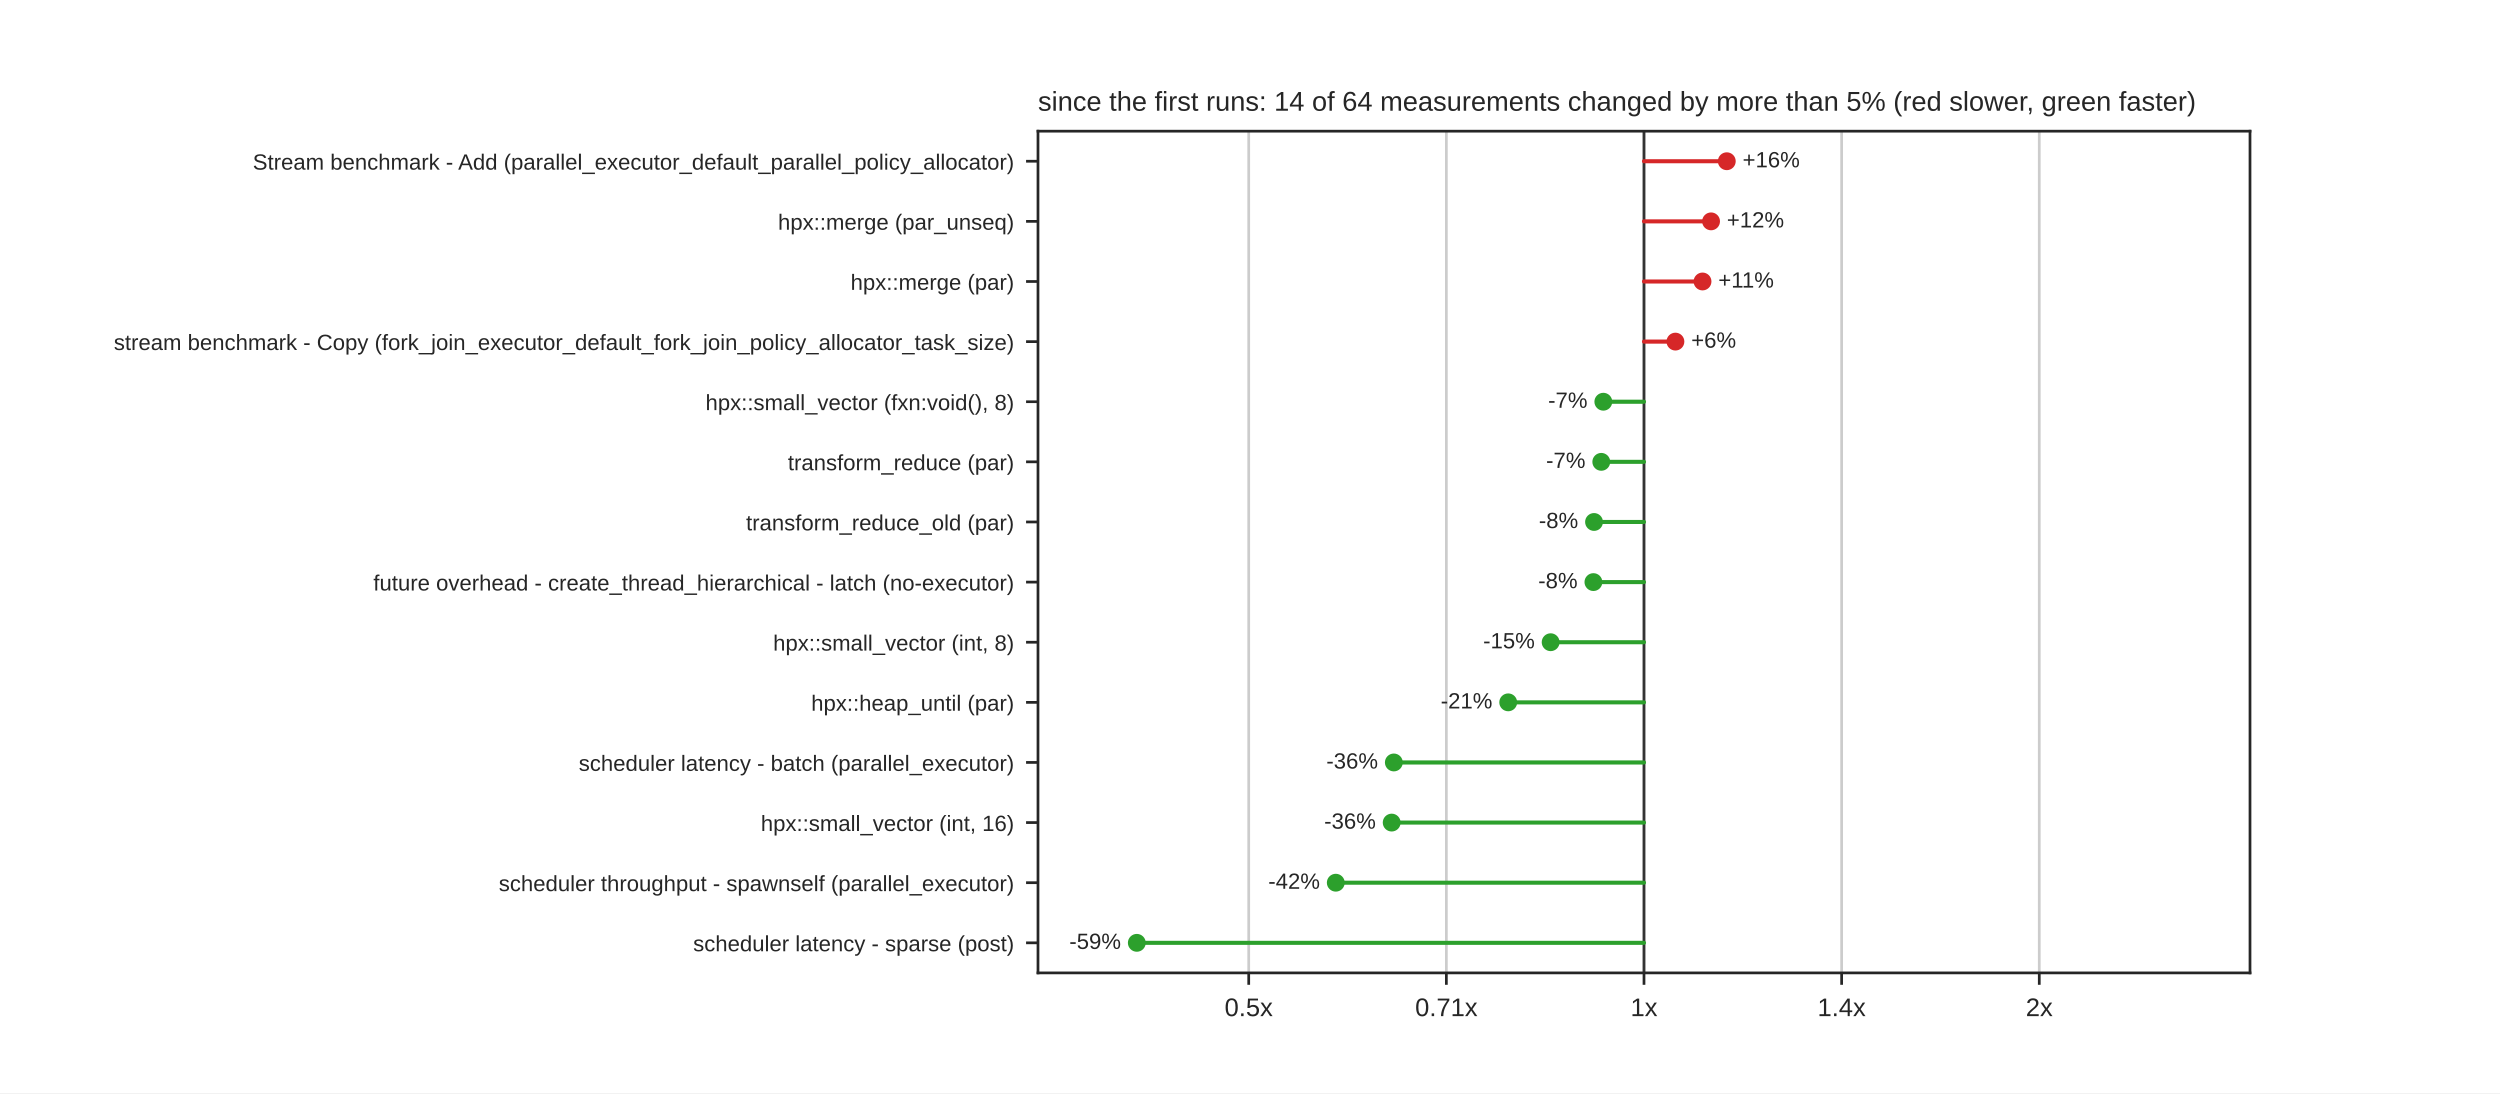
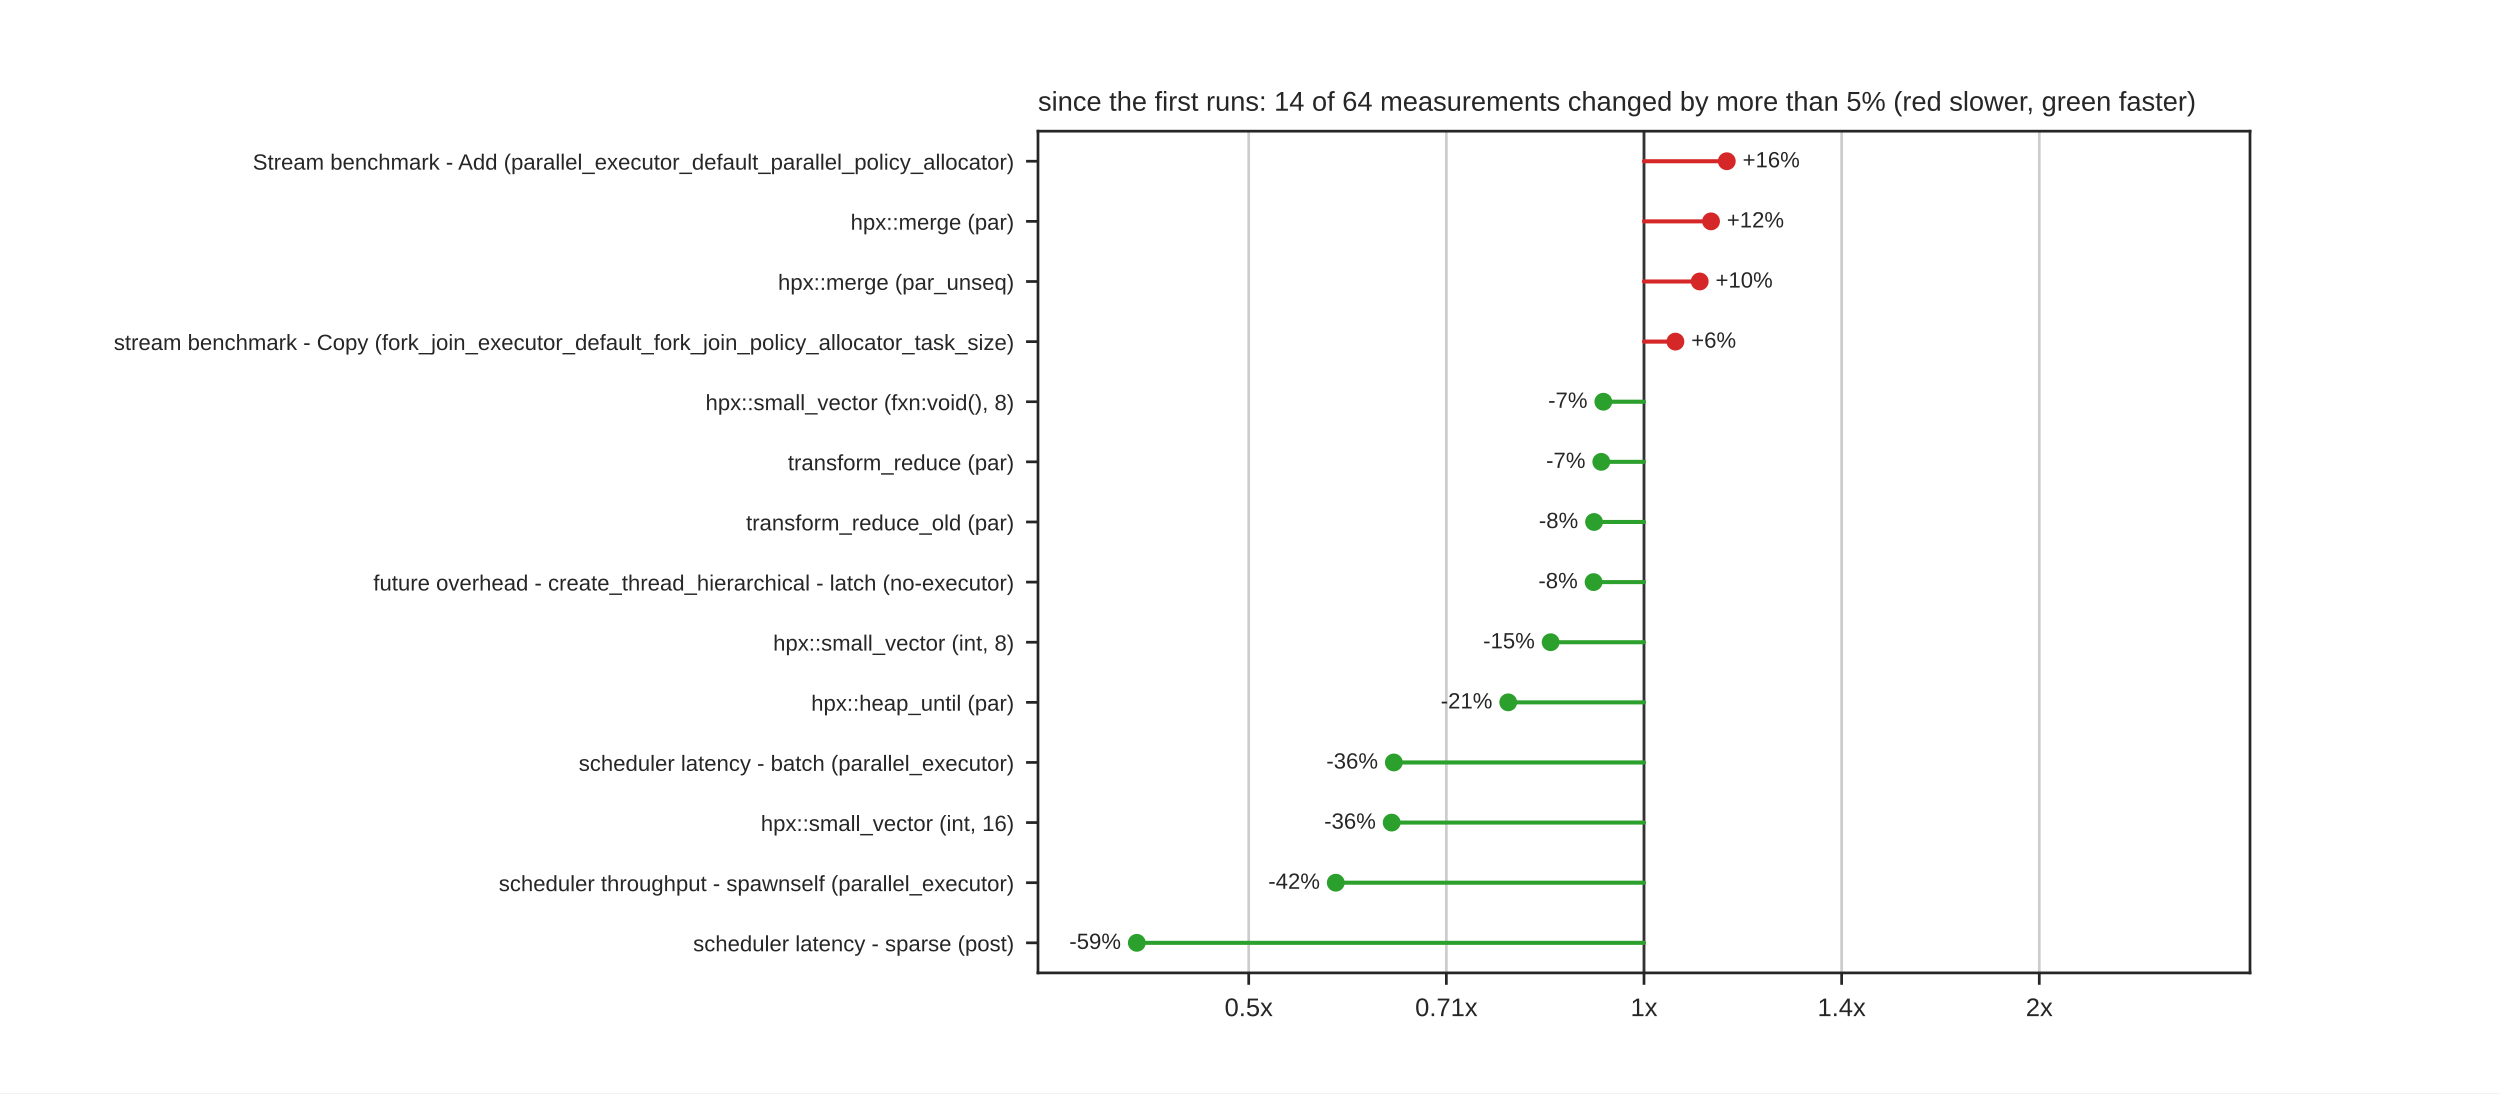
<svg xmlns="http://www.w3.org/2000/svg" xmlns:xlink="http://www.w3.org/1999/xlink" width="734.4pt" height="321.12pt" viewBox="0 0 734.4 321.12" version="1.1">
  <defs>
    <style type="text/css">*{stroke-linejoin: round; stroke-linecap: butt}</style>
  </defs>
  <g id="figure_1">
    <g id="patch_1">
      <path d="M 0 321.12  L 734.4 321.12  L 734.4 0  L 0 0  z " style="fill: #ffffff" />
    </g>
    <g id="axes_1">
      <g id="patch_2">
        <path d="M 304.92 285.797  L 660.96 285.797  L 660.96 38.534  L 304.92 38.534  z " style="fill: #ffffff" />
      </g>
      <g id="matplotlib.axis_1">
        <g id="xtick_1">
          <g id="line2d_1">
-             <path d="M 366.824 285.797  L 366.824 38.534  " clip-path="url(#pd0584a2bc1)" style="fill: none; stroke: #cccccc; stroke-width: 0.8; stroke-linecap: round" />
+             <path d="M 366.822 285.797  L 366.822 38.534  " clip-path="url(#pd0584a2bc1)" style="fill: none; stroke: #cccccc; stroke-width: 0.8; stroke-linecap: round" />
          </g>
          <g id="line2d_2">
            <defs>
              <path id="mdfc5214045" d="M 0 0  L 0 3.5  " style="stroke: #262626; stroke-width: 0.8" />
            </defs>
            <g>
-               <use xlink:href="#mdfc5214045" x="366.824" y="285.797" style="fill: #262626; stroke: #262626; stroke-width: 0.8" />
+               <use xlink:href="#mdfc5214045" x="366.822" y="285.797" style="fill: #262626; stroke: #262626; stroke-width: 0.8" />
            </g>
          </g>
          <g id="text_1">
-             <text style="fill: #262626; font: 7.5px 'Arial', 'DejaVu Sans', 'Liberation Sans', 'Bitstream Vera Sans', sans-serif; text-anchor: middle" x="366.824" y="298.496" transform="rotate(-0 366.8242 298.4956)">0.5x</text>
+             <text style="fill: #262626; font: 7.5px 'Arial', 'DejaVu Sans', 'Liberation Sans', 'Bitstream Vera Sans', sans-serif; text-anchor: middle" x="366.822" y="298.496" transform="rotate(-0 366.8221 298.4956)">0.5x</text>
          </g>
        </g>
        <g id="xtick_2">
          <g id="line2d_3">
-             <path d="M 424.882 285.797  L 424.882 38.534  " clip-path="url(#pd0584a2bc1)" style="fill: none; stroke: #cccccc; stroke-width: 0.8; stroke-linecap: round" />
+             <path d="M 424.881 285.797  L 424.881 38.534  " clip-path="url(#pd0584a2bc1)" style="fill: none; stroke: #cccccc; stroke-width: 0.8; stroke-linecap: round" />
          </g>
          <g id="line2d_4">
            <g>
-               <use xlink:href="#mdfc5214045" x="424.882" y="285.797" style="fill: #262626; stroke: #262626; stroke-width: 0.8" />
+               <use xlink:href="#mdfc5214045" x="424.881" y="285.797" style="fill: #262626; stroke: #262626; stroke-width: 0.8" />
            </g>
          </g>
          <g id="text_2">
-             <text style="fill: #262626; font: 7.5px 'Arial', 'DejaVu Sans', 'Liberation Sans', 'Bitstream Vera Sans', sans-serif; text-anchor: middle" x="424.882" y="298.496" transform="rotate(-0 424.8821 298.4956)">0.71x</text>
+             <text style="fill: #262626; font: 7.5px 'Arial', 'DejaVu Sans', 'Liberation Sans', 'Bitstream Vera Sans', sans-serif; text-anchor: middle" x="424.881" y="298.496" transform="rotate(-0 424.881 298.4956)">0.71x</text>
          </g>
        </g>
        <g id="xtick_3">
          <g id="line2d_5">
            <path d="M 482.94 285.797  L 482.94 38.534  " clip-path="url(#pd0584a2bc1)" style="fill: none; stroke: #cccccc; stroke-width: 0.8; stroke-linecap: round" />
          </g>
          <g id="line2d_6">
            <g>
              <use xlink:href="#mdfc5214045" x="482.94" y="285.797" style="fill: #262626; stroke: #262626; stroke-width: 0.8" />
            </g>
          </g>
          <g id="text_3">
            <text style="fill: #262626; font: 7.5px 'Arial', 'DejaVu Sans', 'Liberation Sans', 'Bitstream Vera Sans', sans-serif; text-anchor: middle" x="482.94" y="298.496" transform="rotate(-0 482.94 298.4956)">1x</text>
          </g>
        </g>
        <g id="xtick_4">
          <g id="line2d_7">
-             <path d="M 540.998 285.797  L 540.998 38.534  " clip-path="url(#pd0584a2bc1)" style="fill: none; stroke: #cccccc; stroke-width: 0.8; stroke-linecap: round" />
+             <path d="M 540.999 285.797  L 540.999 38.534  " clip-path="url(#pd0584a2bc1)" style="fill: none; stroke: #cccccc; stroke-width: 0.8; stroke-linecap: round" />
          </g>
          <g id="line2d_8">
            <g>
-               <use xlink:href="#mdfc5214045" x="540.998" y="285.797" style="fill: #262626; stroke: #262626; stroke-width: 0.8" />
+               <use xlink:href="#mdfc5214045" x="540.999" y="285.797" style="fill: #262626; stroke: #262626; stroke-width: 0.8" />
            </g>
          </g>
          <g id="text_4">
-             <text style="fill: #262626; font: 7.5px 'Arial', 'DejaVu Sans', 'Liberation Sans', 'Bitstream Vera Sans', sans-serif; text-anchor: middle" x="540.998" y="298.496" transform="rotate(-0 540.9979 298.4956)">1.4x</text>
+             <text style="fill: #262626; font: 7.5px 'Arial', 'DejaVu Sans', 'Liberation Sans', 'Bitstream Vera Sans', sans-serif; text-anchor: middle" x="540.999" y="298.496" transform="rotate(-0 540.999 298.4956)">1.4x</text>
          </g>
        </g>
        <g id="xtick_5">
          <g id="line2d_9">
-             <path d="M 599.056 285.797  L 599.056 38.534  " clip-path="url(#pd0584a2bc1)" style="fill: none; stroke: #cccccc; stroke-width: 0.8; stroke-linecap: round" />
+             <path d="M 599.058 285.797  L 599.058 38.534  " clip-path="url(#pd0584a2bc1)" style="fill: none; stroke: #cccccc; stroke-width: 0.8; stroke-linecap: round" />
          </g>
          <g id="line2d_10">
            <g>
-               <use xlink:href="#mdfc5214045" x="599.056" y="285.797" style="fill: #262626; stroke: #262626; stroke-width: 0.8" />
+               <use xlink:href="#mdfc5214045" x="599.058" y="285.797" style="fill: #262626; stroke: #262626; stroke-width: 0.8" />
            </g>
          </g>
          <g id="text_5">
-             <text style="fill: #262626; font: 7.5px 'Arial', 'DejaVu Sans', 'Liberation Sans', 'Bitstream Vera Sans', sans-serif; text-anchor: middle" x="599.056" y="298.496" transform="rotate(-0 599.0558 298.4956)">2x</text>
+             <text style="fill: #262626; font: 7.5px 'Arial', 'DejaVu Sans', 'Liberation Sans', 'Bitstream Vera Sans', sans-serif; text-anchor: middle" x="599.058" y="298.496" transform="rotate(-0 599.0579 298.4956)">2x</text>
          </g>
        </g>
      </g>
      <g id="matplotlib.axis_2">
        <g id="ytick_1">
          <g id="line2d_11">
            <defs>
              <path id="m414165cd4d" d="M 0 0  L -3.5 0  " style="stroke: #262626; stroke-width: 0.8" />
            </defs>
            <g>
              <use xlink:href="#m414165cd4d" x="304.92" y="47.365" style="fill: #262626; stroke: #262626; stroke-width: 0.8" />
            </g>
          </g>
          <g id="text_6">
            <text style="fill: #262626; font: 6.5px 'Arial', 'DejaVu Sans', 'Liberation Sans', 'Bitstream Vera Sans', sans-serif; text-anchor: end" x="297.92" y="49.835" transform="rotate(-0 297.92 49.83469)">Stream benchmark - Add (parallel_executor_default_parallel_policy_allocator)</text>
          </g>
        </g>
        <g id="ytick_2">
          <g id="line2d_12">
            <g>
              <use xlink:href="#m414165cd4d" x="304.92" y="65.027" style="fill: #262626; stroke: #262626; stroke-width: 0.8" />
            </g>
          </g>
          <g id="text_7">
-             <text style="fill: #262626; font: 6.5px 'Arial', 'DejaVu Sans', 'Liberation Sans', 'Bitstream Vera Sans', sans-serif; text-anchor: end" x="297.92" y="67.496" transform="rotate(-0 297.92 67.49629)">hpx::merge (par_unseq)</text>
+             <text style="fill: #262626; font: 6.5px 'Arial', 'DejaVu Sans', 'Liberation Sans', 'Bitstream Vera Sans', sans-serif; text-anchor: end" x="297.92" y="67.496" transform="rotate(-0 297.92 67.49629)">hpx::merge (par)</text>
          </g>
        </g>
        <g id="ytick_3">
          <g id="line2d_13">
            <g>
              <use xlink:href="#m414165cd4d" x="304.92" y="82.688" style="fill: #262626; stroke: #262626; stroke-width: 0.8" />
            </g>
          </g>
          <g id="text_8">
-             <text style="fill: #262626; font: 6.5px 'Arial', 'DejaVu Sans', 'Liberation Sans', 'Bitstream Vera Sans', sans-serif; text-anchor: end" x="297.92" y="85.158" transform="rotate(-0 297.92 85.15789)">hpx::merge (par)</text>
+             <text style="fill: #262626; font: 6.5px 'Arial', 'DejaVu Sans', 'Liberation Sans', 'Bitstream Vera Sans', sans-serif; text-anchor: end" x="297.92" y="85.158" transform="rotate(-0 297.92 85.15789)">hpx::merge (par_unseq)</text>
          </g>
        </g>
        <g id="ytick_4">
          <g id="line2d_14">
            <g>
              <use xlink:href="#m414165cd4d" x="304.92" y="100.35" style="fill: #262626; stroke: #262626; stroke-width: 0.8" />
            </g>
          </g>
          <g id="text_9">
            <text style="fill: #262626; font: 6.5px 'Arial', 'DejaVu Sans', 'Liberation Sans', 'Bitstream Vera Sans', sans-serif; text-anchor: end" x="297.92" y="102.819" transform="rotate(-0 297.92 102.8195)">stream benchmark - Copy (fork_join_executor_default_fork_join_policy_allocator_task_size)</text>
          </g>
        </g>
        <g id="ytick_5">
          <g id="line2d_15">
            <g>
              <use xlink:href="#m414165cd4d" x="304.92" y="118.012" style="fill: #262626; stroke: #262626; stroke-width: 0.8" />
            </g>
          </g>
          <g id="text_10">
            <text style="fill: #262626; font: 6.5px 'Arial', 'DejaVu Sans', 'Liberation Sans', 'Bitstream Vera Sans', sans-serif; text-anchor: end" x="297.92" y="120.481" transform="rotate(-0 297.92 120.4811)">hpx::small_vector (fxn:void(), 8)</text>
          </g>
        </g>
        <g id="ytick_6">
          <g id="line2d_16">
            <g>
              <use xlink:href="#m414165cd4d" x="304.92" y="135.673" style="fill: #262626; stroke: #262626; stroke-width: 0.8" />
            </g>
          </g>
          <g id="text_11">
            <text style="fill: #262626; font: 6.5px 'Arial', 'DejaVu Sans', 'Liberation Sans', 'Bitstream Vera Sans', sans-serif; text-anchor: end" x="297.92" y="138.143" transform="rotate(-0 297.92 138.1427)">transform_reduce (par)</text>
          </g>
        </g>
        <g id="ytick_7">
          <g id="line2d_17">
            <g>
              <use xlink:href="#m414165cd4d" x="304.92" y="153.335" style="fill: #262626; stroke: #262626; stroke-width: 0.8" />
            </g>
          </g>
          <g id="text_12">
            <text style="fill: #262626; font: 6.5px 'Arial', 'DejaVu Sans', 'Liberation Sans', 'Bitstream Vera Sans', sans-serif; text-anchor: end" x="297.92" y="155.804" transform="rotate(-0 297.92 155.8043)">transform_reduce_old (par)</text>
          </g>
        </g>
        <g id="ytick_8">
          <g id="line2d_18">
            <g>
              <use xlink:href="#m414165cd4d" x="304.92" y="170.996" style="fill: #262626; stroke: #262626; stroke-width: 0.8" />
            </g>
          </g>
          <g id="text_13">
            <text style="fill: #262626; font: 6.5px 'Arial', 'DejaVu Sans', 'Liberation Sans', 'Bitstream Vera Sans', sans-serif; text-anchor: end" x="297.92" y="173.466" transform="rotate(-0 297.92 173.4659)">future overhead - create_thread_hierarchical - latch (no-executor)</text>
          </g>
        </g>
        <g id="ytick_9">
          <g id="line2d_19">
            <g>
              <use xlink:href="#m414165cd4d" x="304.92" y="188.658" style="fill: #262626; stroke: #262626; stroke-width: 0.8" />
            </g>
          </g>
          <g id="text_14">
            <text style="fill: #262626; font: 6.5px 'Arial', 'DejaVu Sans', 'Liberation Sans', 'Bitstream Vera Sans', sans-serif; text-anchor: end" x="297.92" y="191.127" transform="rotate(-0 297.92 191.1275)">hpx::small_vector (int, 8)</text>
          </g>
        </g>
        <g id="ytick_10">
          <g id="line2d_20">
            <g>
              <use xlink:href="#m414165cd4d" x="304.92" y="206.32" style="fill: #262626; stroke: #262626; stroke-width: 0.8" />
            </g>
          </g>
          <g id="text_15">
            <text style="fill: #262626; font: 6.5px 'Arial', 'DejaVu Sans', 'Liberation Sans', 'Bitstream Vera Sans', sans-serif; text-anchor: end" x="297.92" y="208.789" transform="rotate(-0 297.92 208.7891)">hpx::heap_until (par)</text>
          </g>
        </g>
        <g id="ytick_11">
          <g id="line2d_21">
            <g>
              <use xlink:href="#m414165cd4d" x="304.92" y="223.981" style="fill: #262626; stroke: #262626; stroke-width: 0.8" />
            </g>
          </g>
          <g id="text_16">
            <text style="fill: #262626; font: 6.5px 'Arial', 'DejaVu Sans', 'Liberation Sans', 'Bitstream Vera Sans', sans-serif; text-anchor: end" x="297.92" y="226.451" transform="rotate(-0 297.92 226.4507)">scheduler latency - batch (parallel_executor)</text>
          </g>
        </g>
        <g id="ytick_12">
          <g id="line2d_22">
            <g>
              <use xlink:href="#m414165cd4d" x="304.92" y="241.643" style="fill: #262626; stroke: #262626; stroke-width: 0.8" />
            </g>
          </g>
          <g id="text_17">
            <text style="fill: #262626; font: 6.5px 'Arial', 'DejaVu Sans', 'Liberation Sans', 'Bitstream Vera Sans', sans-serif; text-anchor: end" x="297.92" y="244.112" transform="rotate(-0 297.92 244.1123)">hpx::small_vector (int, 16)</text>
          </g>
        </g>
        <g id="ytick_13">
          <g id="line2d_23">
            <g>
              <use xlink:href="#m414165cd4d" x="304.92" y="259.304" style="fill: #262626; stroke: #262626; stroke-width: 0.8" />
            </g>
          </g>
          <g id="text_18">
            <text style="fill: #262626; font: 6.5px 'Arial', 'DejaVu Sans', 'Liberation Sans', 'Bitstream Vera Sans', sans-serif; text-anchor: end" x="297.92" y="261.774" transform="rotate(-0 297.92 261.7739)">scheduler throughput - spawnself (parallel_executor)</text>
          </g>
        </g>
        <g id="ytick_14">
          <g id="line2d_24">
            <g>
              <use xlink:href="#m414165cd4d" x="304.92" y="276.966" style="fill: #262626; stroke: #262626; stroke-width: 0.8" />
            </g>
          </g>
          <g id="text_19">
            <text style="fill: #262626; font: 6.5px 'Arial', 'DejaVu Sans', 'Liberation Sans', 'Bitstream Vera Sans', sans-serif; text-anchor: end" x="297.92" y="279.435" transform="rotate(-0 297.92 279.4355)">scheduler latency - sparse (post)</text>
          </g>
        </g>
      </g>
      <g id="line2d_25">
        <path d="M 482.94 285.797  L 482.94 38.534  " clip-path="url(#pd0584a2bc1)" style="fill: none; stroke: #333333; stroke-width: 0.8; stroke-linecap: round" />
      </g>
      <g id="line2d_26">
-         <path d="M 482.94 47.365  L 507.262 47.365  " clip-path="url(#pd0584a2bc1)" style="fill: none; stroke: #d62728; stroke-width: 1.2; stroke-linecap: round" />
+         <path d="M 482.94 47.365  L 507.263 47.365  " clip-path="url(#pd0584a2bc1)" style="fill: none; stroke: #d62728; stroke-width: 1.2; stroke-linecap: round" />
      </g>
      <g id="line2d_27">
-         <path d="M 482.94 65.027  L 502.643 65.027  " clip-path="url(#pd0584a2bc1)" style="fill: none; stroke: #d62728; stroke-width: 1.2; stroke-linecap: round" />
+         <path d="M 482.94 65.027  L 502.634 65.027  " clip-path="url(#pd0584a2bc1)" style="fill: none; stroke: #d62728; stroke-width: 1.2; stroke-linecap: round" />
      </g>
      <g id="line2d_28">
-         <path d="M 482.94 82.688  L 500.132 82.688  " clip-path="url(#pd0584a2bc1)" style="fill: none; stroke: #d62728; stroke-width: 1.2; stroke-linecap: round" />
+         <path d="M 482.94 82.688  L 499.309 82.688  " clip-path="url(#pd0584a2bc1)" style="fill: none; stroke: #d62728; stroke-width: 1.2; stroke-linecap: round" />
      </g>
      <g id="line2d_29">
        <path d="M 482.94 100.35  L 492.17 100.35  " clip-path="url(#pd0584a2bc1)" style="fill: none; stroke: #d62728; stroke-width: 1.2; stroke-linecap: round" />
      </g>
      <g id="line2d_30">
        <path d="M 482.94 118.012  L 470.994 118.012  " clip-path="url(#pd0584a2bc1)" style="fill: none; stroke: #2ca02c; stroke-width: 1.2; stroke-linecap: round" />
      </g>
      <g id="line2d_31">
-         <path d="M 482.94 135.673  L 470.394 135.673  " clip-path="url(#pd0584a2bc1)" style="fill: none; stroke: #2ca02c; stroke-width: 1.2; stroke-linecap: round" />
+         <path d="M 482.94 135.673  L 470.393 135.673  " clip-path="url(#pd0584a2bc1)" style="fill: none; stroke: #2ca02c; stroke-width: 1.2; stroke-linecap: round" />
      </g>
      <g id="line2d_32">
-         <path d="M 482.94 153.335  L 468.265 153.335  " clip-path="url(#pd0584a2bc1)" style="fill: none; stroke: #2ca02c; stroke-width: 1.2; stroke-linecap: round" />
+         <path d="M 482.94 153.335  L 468.264 153.335  " clip-path="url(#pd0584a2bc1)" style="fill: none; stroke: #2ca02c; stroke-width: 1.2; stroke-linecap: round" />
      </g>
      <g id="line2d_33">
-         <path d="M 482.94 170.996  L 468.082 170.996  " clip-path="url(#pd0584a2bc1)" style="fill: none; stroke: #2ca02c; stroke-width: 1.2; stroke-linecap: round" />
+         <path d="M 482.94 170.996  L 468.13 170.996  " clip-path="url(#pd0584a2bc1)" style="fill: none; stroke: #2ca02c; stroke-width: 1.2; stroke-linecap: round" />
      </g>
      <g id="line2d_34">
-         <path d="M 482.94 188.658  L 455.517 188.658  " clip-path="url(#pd0584a2bc1)" style="fill: none; stroke: #2ca02c; stroke-width: 1.2; stroke-linecap: round" />
+         <path d="M 482.94 188.658  L 455.516 188.658  " clip-path="url(#pd0584a2bc1)" style="fill: none; stroke: #2ca02c; stroke-width: 1.2; stroke-linecap: round" />
      </g>
      <g id="line2d_35">
-         <path d="M 482.94 206.32  L 443.053 206.32  " clip-path="url(#pd0584a2bc1)" style="fill: none; stroke: #2ca02c; stroke-width: 1.2; stroke-linecap: round" />
+         <path d="M 482.94 206.32  L 443.054 206.32  " clip-path="url(#pd0584a2bc1)" style="fill: none; stroke: #2ca02c; stroke-width: 1.2; stroke-linecap: round" />
      </g>
      <g id="line2d_36">
-         <path d="M 482.94 223.981  L 409.454 223.981  " clip-path="url(#pd0584a2bc1)" style="fill: none; stroke: #2ca02c; stroke-width: 1.2; stroke-linecap: round" />
+         <path d="M 482.94 223.981  L 409.452 223.981  " clip-path="url(#pd0584a2bc1)" style="fill: none; stroke: #2ca02c; stroke-width: 1.2; stroke-linecap: round" />
      </g>
      <g id="line2d_37">
-         <path d="M 482.94 241.643  L 408.821 241.643  " clip-path="url(#pd0584a2bc1)" style="fill: none; stroke: #2ca02c; stroke-width: 1.2; stroke-linecap: round" />
+         <path d="M 482.94 241.643  L 408.82 241.643  " clip-path="url(#pd0584a2bc1)" style="fill: none; stroke: #2ca02c; stroke-width: 1.2; stroke-linecap: round" />
      </g>
      <g id="line2d_38">
-         <path d="M 482.94 259.304  L 392.398 259.304  " clip-path="url(#pd0584a2bc1)" style="fill: none; stroke: #2ca02c; stroke-width: 1.2; stroke-linecap: round" />
+         <path d="M 482.94 259.304  L 392.396 259.304  " clip-path="url(#pd0584a2bc1)" style="fill: none; stroke: #2ca02c; stroke-width: 1.2; stroke-linecap: round" />
      </g>
      <g id="line2d_39">
        <path d="M 482.94 276.966  L 333.949 276.966  " clip-path="url(#pd0584a2bc1)" style="fill: none; stroke: #2ca02c; stroke-width: 1.2; stroke-linecap: round" />
      </g>
      <g id="patch_3">
        <path d="M 304.92 285.797  L 304.92 38.534  " style="fill: none; stroke: #262626; stroke-width: 0.8; stroke-linejoin: miter; stroke-linecap: square" />
      </g>
      <g id="patch_4">
        <path d="M 660.96 285.797  L 660.96 38.534  " style="fill: none; stroke: #262626; stroke-width: 0.8; stroke-linejoin: miter; stroke-linecap: square" />
      </g>
      <g id="patch_5">
        <path d="M 304.92 285.797  L 660.96 285.797  " style="fill: none; stroke: #262626; stroke-width: 0.8; stroke-linejoin: miter; stroke-linecap: square" />
      </g>
      <g id="patch_6">
        <path d="M 304.92 38.534  L 660.96 38.534  " style="fill: none; stroke: #262626; stroke-width: 0.8; stroke-linejoin: miter; stroke-linecap: square" />
      </g>
      <g id="PathCollection_1">
        <defs>
          <path id="m8968767a60" d="M 0 2.121  C 0.563 2.121 1.102 1.898 1.5 1.5  C 1.898 1.102 2.121 0.563 2.121 0  C 2.121 -0.563 1.898 -1.102 1.5 -1.5  C 1.102 -1.898 0.563 -2.121 0 -2.121  C -0.563 -2.121 -1.102 -1.898 -1.5 -1.5  C -1.898 -1.102 -2.121 -0.563 -2.121 0  C -2.121 0.563 -1.898 1.102 -1.5 1.5  C -1.102 1.898 -0.563 2.121 0 2.121  z " style="stroke: #d62728" />
        </defs>
        <g clip-path="url(#pd0584a2bc1)">
-           <use xlink:href="#m8968767a60" x="507.262" y="47.365" style="fill: #d62728; stroke: #d62728" />
+           <use xlink:href="#m8968767a60" x="507.263" y="47.365" style="fill: #d62728; stroke: #d62728" />
        </g>
      </g>
      <g id="text_20">
-         <text style="fill: #262626; font: 6.5px 'Arial', 'DejaVu Sans', 'Liberation Sans', 'Bitstream Vera Sans', sans-serif; text-anchor: start" x="511.907" y="49.159" transform="rotate(-0 511.907 49.15879)">+16%</text>
+         <text style="fill: #262626; font: 6.5px 'Arial', 'DejaVu Sans', 'Liberation Sans', 'Bitstream Vera Sans', sans-serif; text-anchor: start" x="511.908" y="49.159" transform="rotate(-0 511.9076 49.15879)">+16%</text>
      </g>
      <g id="PathCollection_2">
        <g clip-path="url(#pd0584a2bc1)">
-           <use xlink:href="#m8968767a60" x="502.643" y="65.027" style="fill: #d62728; stroke: #d62728" />
+           <use xlink:href="#m8968767a60" x="502.634" y="65.027" style="fill: #d62728; stroke: #d62728" />
        </g>
      </g>
      <g id="text_21">
-         <text style="fill: #262626; font: 6.5px 'Arial', 'DejaVu Sans', 'Liberation Sans', 'Bitstream Vera Sans', sans-serif; text-anchor: start" x="507.287" y="66.82" transform="rotate(-0 507.2873 66.82039)">+12%</text>
+         <text style="fill: #262626; font: 6.5px 'Arial', 'DejaVu Sans', 'Liberation Sans', 'Bitstream Vera Sans', sans-serif; text-anchor: start" x="507.278" y="66.82" transform="rotate(-0 507.2783 66.82039)">+12%</text>
      </g>
      <g id="PathCollection_3">
        <g clip-path="url(#pd0584a2bc1)">
-           <use xlink:href="#m8968767a60" x="500.132" y="82.688" style="fill: #d62728; stroke: #d62728" />
+           <use xlink:href="#m8968767a60" x="499.309" y="82.688" style="fill: #d62728; stroke: #d62728" />
        </g>
      </g>
      <g id="text_22">
-         <text style="fill: #262626; font: 6.5px 'Arial', 'DejaVu Sans', 'Liberation Sans', 'Bitstream Vera Sans', sans-serif; text-anchor: start" x="504.777" y="84.482" transform="rotate(-0 504.7768 84.48199)">+11%</text>
+         <text style="fill: #262626; font: 6.5px 'Arial', 'DejaVu Sans', 'Liberation Sans', 'Bitstream Vera Sans', sans-serif; text-anchor: start" x="503.954" y="84.482" transform="rotate(-0 503.9536 84.48199)">+10%</text>
      </g>
      <g id="PathCollection_4">
        <g clip-path="url(#pd0584a2bc1)">
          <use xlink:href="#m8968767a60" x="492.17" y="100.35" style="fill: #d62728; stroke: #d62728" />
        </g>
      </g>
      <g id="text_23">
-         <text style="fill: #262626; font: 6.5px 'Arial', 'DejaVu Sans', 'Liberation Sans', 'Bitstream Vera Sans', sans-serif; text-anchor: start" x="496.815" y="102.144" transform="rotate(-0 496.8146 102.1436)">+6%</text>
+         <text style="fill: #262626; font: 6.5px 'Arial', 'DejaVu Sans', 'Liberation Sans', 'Bitstream Vera Sans', sans-serif; text-anchor: start" x="496.815" y="102.144" transform="rotate(-0 496.8149 102.1436)">+6%</text>
      </g>
      <g id="PathCollection_5">
        <defs>
          <path id="m7978cd0e5a" d="M 0 2.121  C 0.563 2.121 1.102 1.898 1.5 1.5  C 1.898 1.102 2.121 0.563 2.121 0  C 2.121 -0.563 1.898 -1.102 1.5 -1.5  C 1.102 -1.898 0.563 -2.121 0 -2.121  C -0.563 -2.121 -1.102 -1.898 -1.5 -1.5  C -1.898 -1.102 -2.121 -0.563 -2.121 0  C -2.121 0.563 -1.898 1.102 -1.5 1.5  C -1.102 1.898 -0.563 2.121 0 2.121  z " style="stroke: #2ca02c" />
        </defs>
        <g clip-path="url(#pd0584a2bc1)">
          <use xlink:href="#m7978cd0e5a" x="470.994" y="118.012" style="fill: #2ca02c; stroke: #2ca02c" />
        </g>
      </g>
      <g id="text_24">
-         <text style="fill: #262626; font: 6.5px 'Arial', 'DejaVu Sans', 'Liberation Sans', 'Bitstream Vera Sans', sans-serif; text-anchor: end" x="466.349" y="119.805" transform="rotate(-0 466.3492 119.8052)">-7%</text>
+         <text style="fill: #262626; font: 6.5px 'Arial', 'DejaVu Sans', 'Liberation Sans', 'Bitstream Vera Sans', sans-serif; text-anchor: end" x="466.349" y="119.805" transform="rotate(-0 466.3489 119.8052)">-7%</text>
      </g>
      <g id="PathCollection_6">
        <g clip-path="url(#pd0584a2bc1)">
-           <use xlink:href="#m7978cd0e5a" x="470.394" y="135.673" style="fill: #2ca02c; stroke: #2ca02c" />
+           <use xlink:href="#m7978cd0e5a" x="470.393" y="135.673" style="fill: #2ca02c; stroke: #2ca02c" />
        </g>
      </g>
      <g id="text_25">
-         <text style="fill: #262626; font: 6.5px 'Arial', 'DejaVu Sans', 'Liberation Sans', 'Bitstream Vera Sans', sans-serif; text-anchor: end" x="465.749" y="137.467" transform="rotate(-0 465.7491 137.4668)">-7%</text>
+         <text style="fill: #262626; font: 6.5px 'Arial', 'DejaVu Sans', 'Liberation Sans', 'Bitstream Vera Sans', sans-serif; text-anchor: end" x="465.749" y="137.467" transform="rotate(-0 465.7487 137.4668)">-7%</text>
      </g>
      <g id="PathCollection_7">
        <g clip-path="url(#pd0584a2bc1)">
-           <use xlink:href="#m7978cd0e5a" x="468.265" y="153.335" style="fill: #2ca02c; stroke: #2ca02c" />
+           <use xlink:href="#m7978cd0e5a" x="468.264" y="153.335" style="fill: #2ca02c; stroke: #2ca02c" />
        </g>
      </g>
      <g id="text_26">
-         <text style="fill: #262626; font: 6.5px 'Arial', 'DejaVu Sans', 'Liberation Sans', 'Bitstream Vera Sans', sans-serif; text-anchor: end" x="463.62" y="155.128" transform="rotate(-0 463.6199 155.1284)">-8%</text>
+         <text style="fill: #262626; font: 6.5px 'Arial', 'DejaVu Sans', 'Liberation Sans', 'Bitstream Vera Sans', sans-serif; text-anchor: end" x="463.62" y="155.128" transform="rotate(-0 463.6195 155.1284)">-8%</text>
      </g>
      <g id="PathCollection_8">
        <g clip-path="url(#pd0584a2bc1)">
-           <use xlink:href="#m7978cd0e5a" x="468.082" y="170.996" style="fill: #2ca02c; stroke: #2ca02c" />
+           <use xlink:href="#m7978cd0e5a" x="468.13" y="170.996" style="fill: #2ca02c; stroke: #2ca02c" />
        </g>
      </g>
      <g id="text_27">
-         <text style="fill: #262626; font: 6.5px 'Arial', 'DejaVu Sans', 'Liberation Sans', 'Bitstream Vera Sans', sans-serif; text-anchor: end" x="463.438" y="172.79" transform="rotate(-0 463.4377 172.79)">-8%</text>
+         <text style="fill: #262626; font: 6.5px 'Arial', 'DejaVu Sans', 'Liberation Sans', 'Bitstream Vera Sans', sans-serif; text-anchor: end" x="463.485" y="172.79" transform="rotate(-0 463.4855 172.79)">-8%</text>
      </g>
      <g id="PathCollection_9">
        <g clip-path="url(#pd0584a2bc1)">
-           <use xlink:href="#m7978cd0e5a" x="455.517" y="188.658" style="fill: #2ca02c; stroke: #2ca02c" />
+           <use xlink:href="#m7978cd0e5a" x="455.516" y="188.658" style="fill: #2ca02c; stroke: #2ca02c" />
        </g>
      </g>
      <g id="text_28">
-         <text style="fill: #262626; font: 6.5px 'Arial', 'DejaVu Sans', 'Liberation Sans', 'Bitstream Vera Sans', sans-serif; text-anchor: end" x="450.872" y="190.452" transform="rotate(-0 450.8721 190.4516)">-15%</text>
+         <text style="fill: #262626; font: 6.5px 'Arial', 'DejaVu Sans', 'Liberation Sans', 'Bitstream Vera Sans', sans-serif; text-anchor: end" x="450.871" y="190.452" transform="rotate(-0 450.8715 190.4516)">-15%</text>
      </g>
      <g id="PathCollection_10">
        <g clip-path="url(#pd0584a2bc1)">
-           <use xlink:href="#m7978cd0e5a" x="443.053" y="206.32" style="fill: #2ca02c; stroke: #2ca02c" />
+           <use xlink:href="#m7978cd0e5a" x="443.054" y="206.32" style="fill: #2ca02c; stroke: #2ca02c" />
        </g>
      </g>
      <g id="text_29">
-         <text style="fill: #262626; font: 6.5px 'Arial', 'DejaVu Sans', 'Liberation Sans', 'Bitstream Vera Sans', sans-serif; text-anchor: end" x="438.409" y="208.113" transform="rotate(-0 438.4087 208.1132)">-21%</text>
+         <text style="fill: #262626; font: 6.5px 'Arial', 'DejaVu Sans', 'Liberation Sans', 'Bitstream Vera Sans', sans-serif; text-anchor: end" x="438.409" y="208.113" transform="rotate(-0 438.4095 208.1132)">-21%</text>
      </g>
      <g id="PathCollection_11">
        <g clip-path="url(#pd0584a2bc1)">
-           <use xlink:href="#m7978cd0e5a" x="409.454" y="223.981" style="fill: #2ca02c; stroke: #2ca02c" />
+           <use xlink:href="#m7978cd0e5a" x="409.452" y="223.981" style="fill: #2ca02c; stroke: #2ca02c" />
        </g>
      </g>
      <g id="text_30">
-         <text style="fill: #262626; font: 6.5px 'Arial', 'DejaVu Sans', 'Liberation Sans', 'Bitstream Vera Sans', sans-serif; text-anchor: end" x="404.809" y="225.775" transform="rotate(-0 404.8092 225.7748)">-36%</text>
+         <text style="fill: #262626; font: 6.5px 'Arial', 'DejaVu Sans', 'Liberation Sans', 'Bitstream Vera Sans', sans-serif; text-anchor: end" x="404.807" y="225.775" transform="rotate(-0 404.8071 225.7748)">-36%</text>
      </g>
      <g id="PathCollection_12">
        <g clip-path="url(#pd0584a2bc1)">
-           <use xlink:href="#m7978cd0e5a" x="408.821" y="241.643" style="fill: #2ca02c; stroke: #2ca02c" />
+           <use xlink:href="#m7978cd0e5a" x="408.82" y="241.643" style="fill: #2ca02c; stroke: #2ca02c" />
        </g>
      </g>
      <g id="text_31">
-         <text style="fill: #262626; font: 6.5px 'Arial', 'DejaVu Sans', 'Liberation Sans', 'Bitstream Vera Sans', sans-serif; text-anchor: end" x="404.176" y="243.436" transform="rotate(-0 404.1765 243.4364)">-36%</text>
+         <text style="fill: #262626; font: 6.5px 'Arial', 'DejaVu Sans', 'Liberation Sans', 'Bitstream Vera Sans', sans-serif; text-anchor: end" x="404.175" y="243.436" transform="rotate(-0 404.175 243.4364)">-36%</text>
      </g>
      <g id="PathCollection_13">
        <g clip-path="url(#pd0584a2bc1)">
-           <use xlink:href="#m7978cd0e5a" x="392.398" y="259.304" style="fill: #2ca02c; stroke: #2ca02c" />
+           <use xlink:href="#m7978cd0e5a" x="392.396" y="259.304" style="fill: #2ca02c; stroke: #2ca02c" />
        </g>
      </g>
      <g id="text_32">
-         <text style="fill: #262626; font: 6.5px 'Arial', 'DejaVu Sans', 'Liberation Sans', 'Bitstream Vera Sans', sans-serif; text-anchor: end" x="387.753" y="261.098" transform="rotate(-0 387.7533 261.098)">-42%</text>
+         <text style="fill: #262626; font: 6.5px 'Arial', 'DejaVu Sans', 'Liberation Sans', 'Bitstream Vera Sans', sans-serif; text-anchor: end" x="387.752" y="261.098" transform="rotate(-0 387.7515 261.098)">-42%</text>
      </g>
      <g id="PathCollection_14">
        <g clip-path="url(#pd0584a2bc1)">
          <use xlink:href="#m7978cd0e5a" x="333.949" y="276.966" style="fill: #2ca02c; stroke: #2ca02c" />
        </g>
      </g>
      <g id="text_33">
-         <text style="fill: #262626; font: 6.5px 'Arial', 'DejaVu Sans', 'Liberation Sans', 'Bitstream Vera Sans', sans-serif; text-anchor: end" x="329.304" y="278.76" transform="rotate(-0 329.3043 278.7596)">-59%</text>
+         <text style="fill: #262626; font: 6.5px 'Arial', 'DejaVu Sans', 'Liberation Sans', 'Bitstream Vera Sans', sans-serif; text-anchor: end" x="329.305" y="278.76" transform="rotate(-0 329.3048 278.7596)">-59%</text>
      </g>
      <g id="text_34">
        <text style="fill: #262626; font: 8px 'Arial', 'DejaVu Sans', 'Liberation Sans', 'Bitstream Vera Sans', sans-serif; text-anchor: start" x="304.92" y="32.534" transform="rotate(-0 304.92 32.5344)">since the first runs: 14 of 64 measurements changed by more than 5% (red slower, green faster)</text>
      </g>
    </g>
  </g>
  <defs>
    <clipPath id="pd0584a2bc1">
      <rect x="304.92" y="38.534" width="356.04" height="247.262" />
    </clipPath>
  </defs>
</svg>
